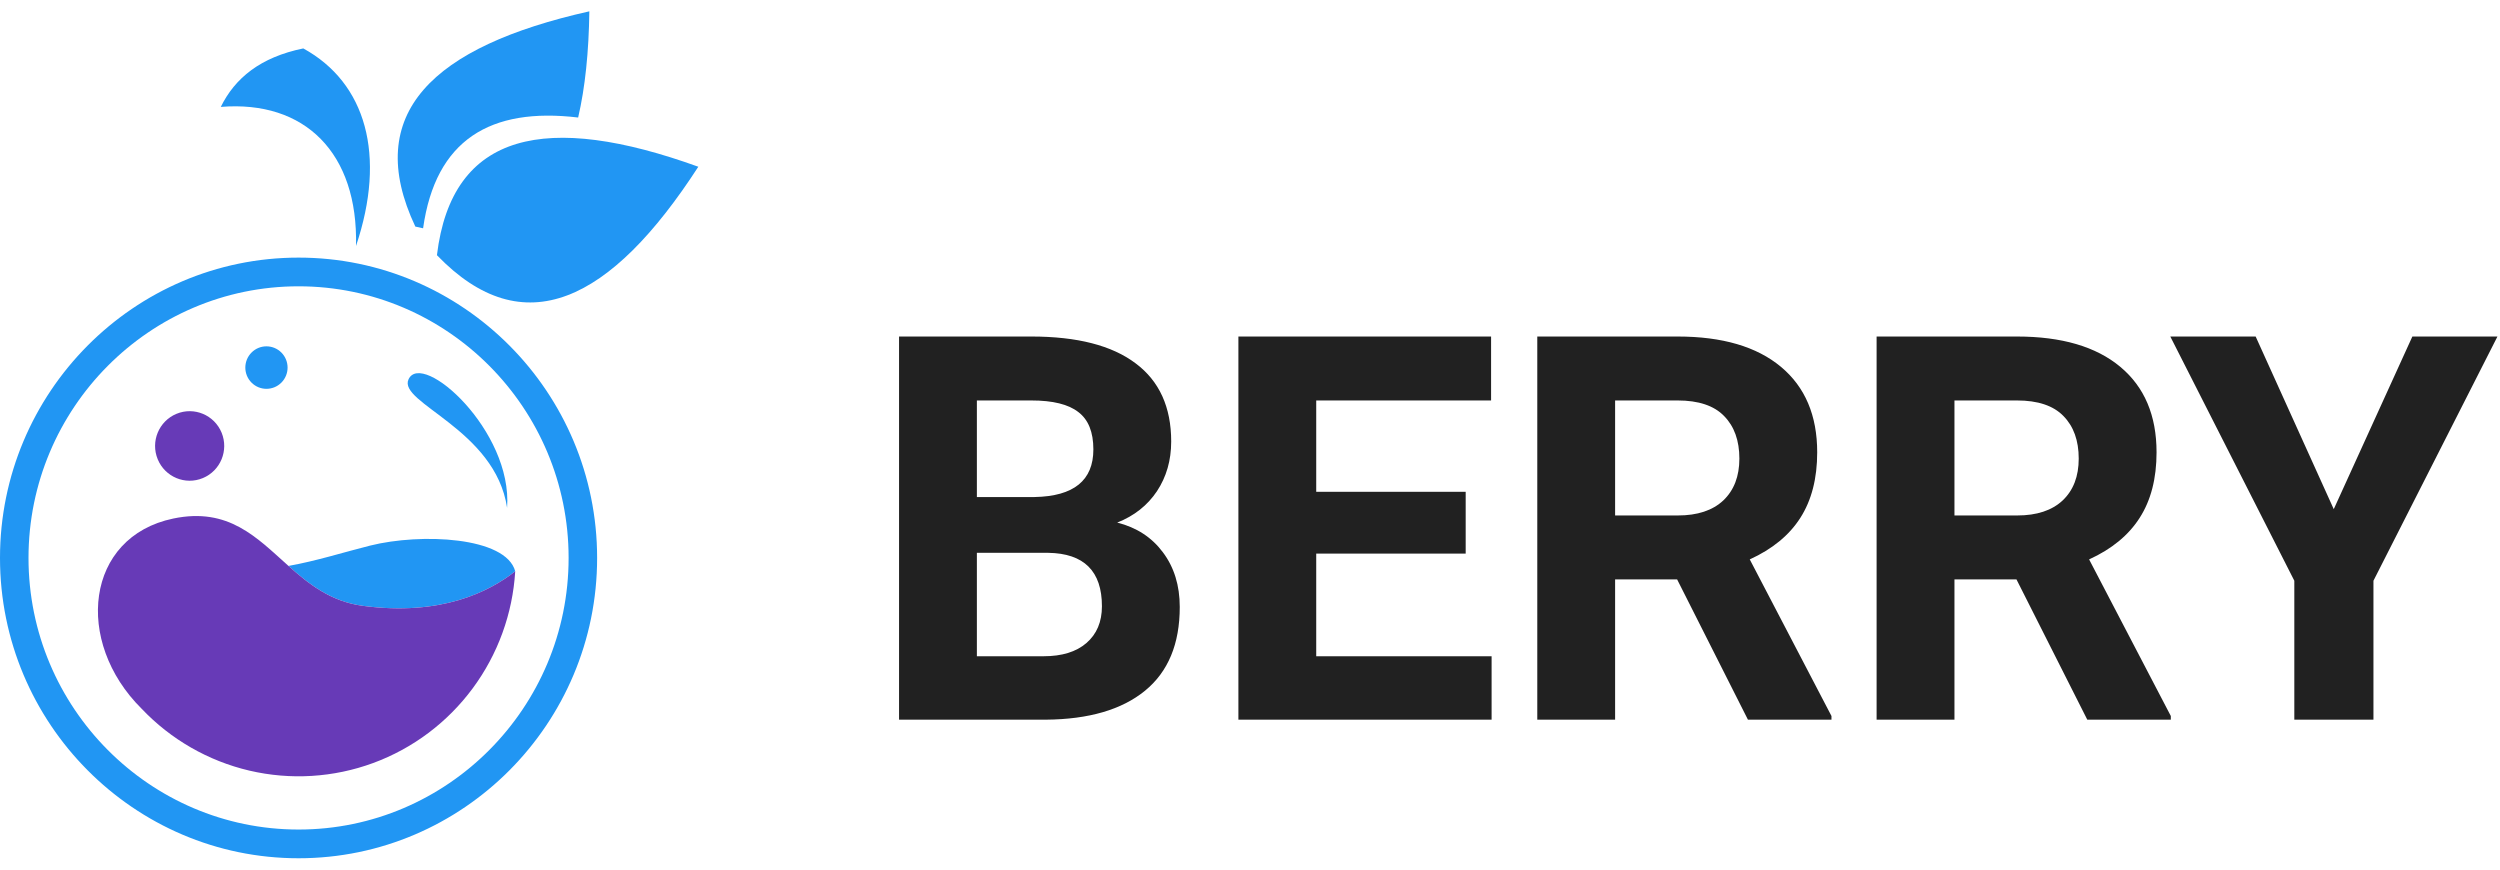
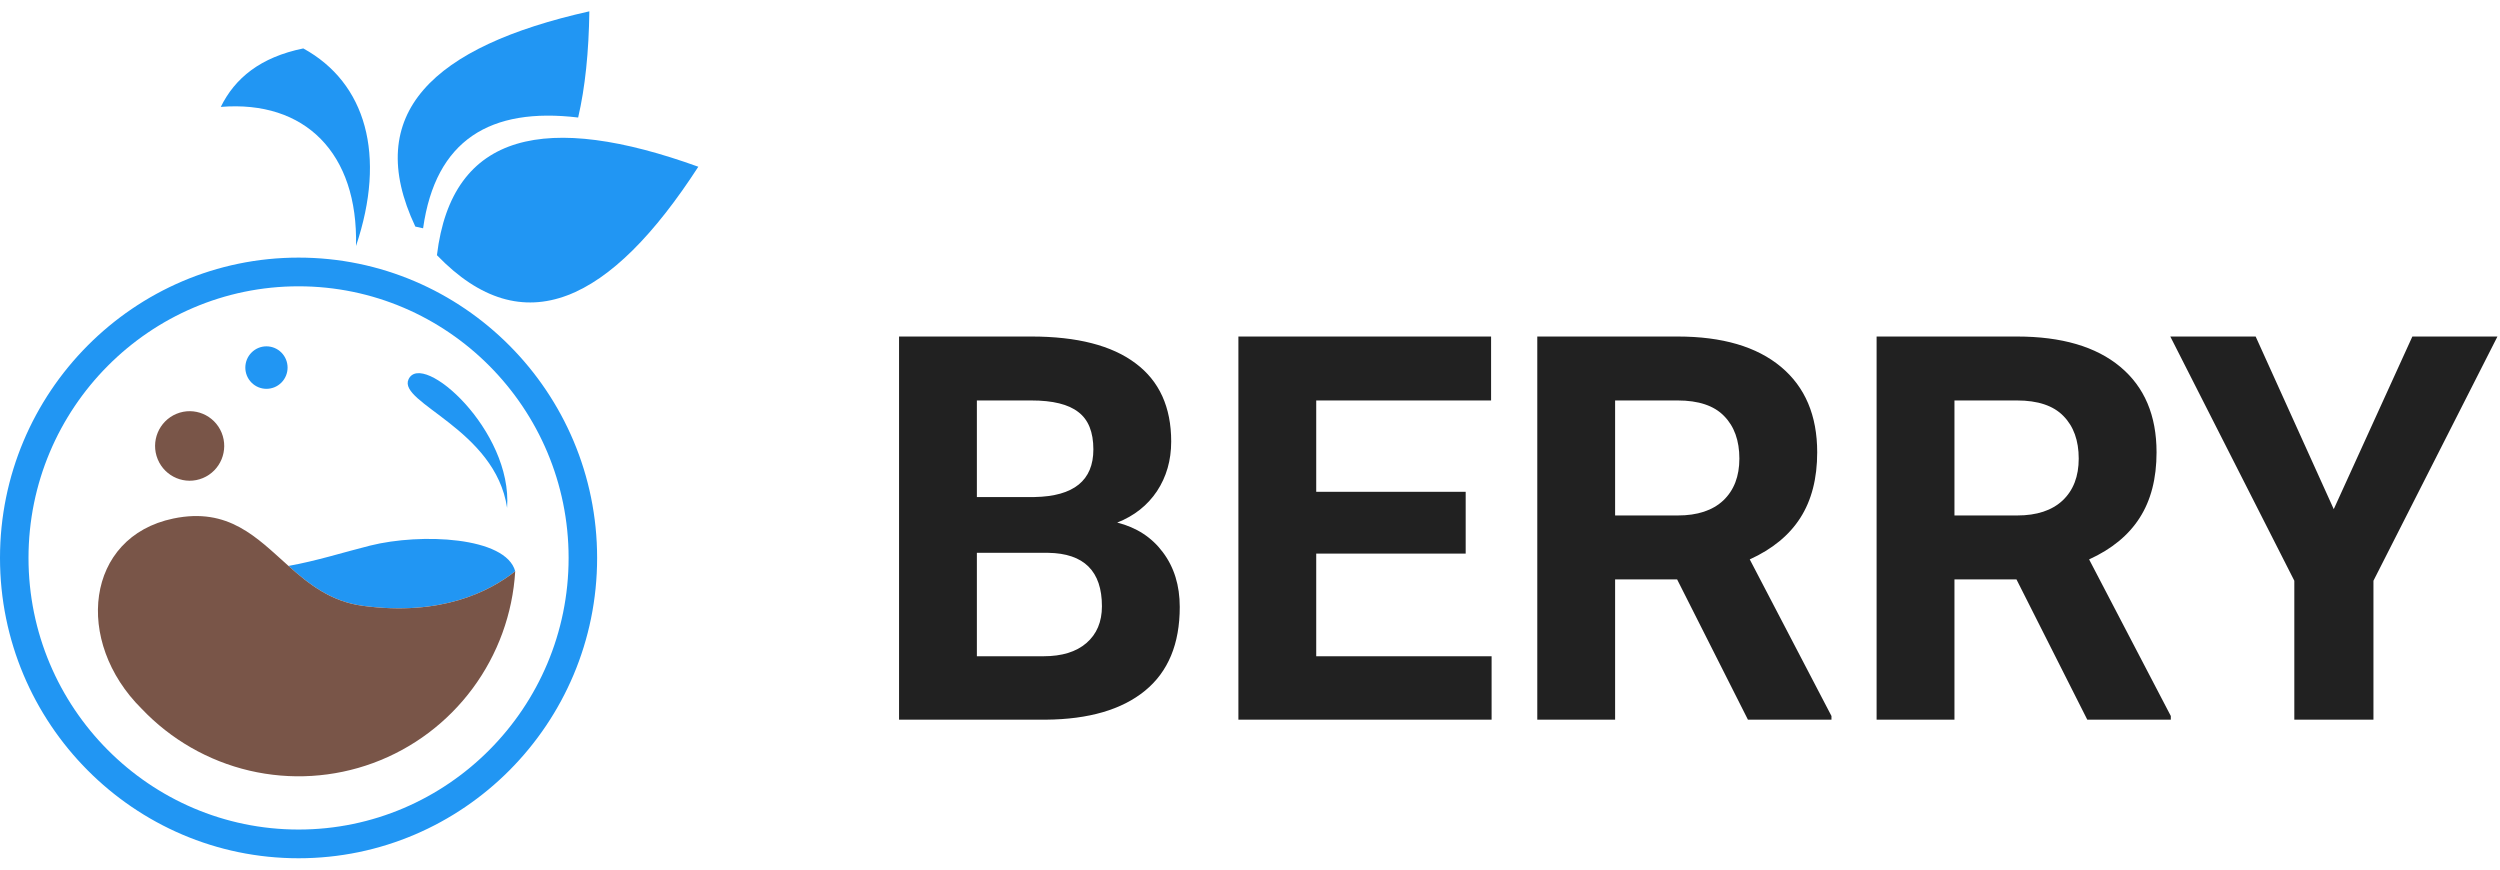
<svg xmlns="http://www.w3.org/2000/svg" width="92" height="32" viewBox="0 0 92 32" fill="none">
  <path d="M33.085 26.484V12.384H37.954C39.641 12.384 40.92 12.713 41.792 13.372C42.664 14.024 43.1 14.982 43.1 16.248C43.1 16.939 42.925 17.549 42.575 18.078C42.225 18.601 41.738 18.985 41.114 19.231C41.827 19.411 42.387 19.776 42.795 20.325C43.208 20.874 43.415 21.545 43.415 22.339C43.415 23.695 42.989 24.721 42.136 25.419C41.283 26.116 40.067 26.471 38.489 26.484H33.085ZM35.949 20.344V24.15H38.403C39.078 24.15 39.603 23.989 39.978 23.666C40.36 23.337 40.551 22.885 40.551 22.31C40.551 21.019 39.892 20.364 38.575 20.344H35.949ZM35.949 18.291H38.069C39.514 18.265 40.236 17.681 40.236 16.538C40.236 15.899 40.051 15.441 39.682 15.163C39.319 14.879 38.743 14.737 37.954 14.737H35.949V18.291ZM53.937 20.373H48.437V24.15H54.891V26.484H45.573V12.384H54.872V14.737H48.437V18.098H53.937V20.373ZM61.718 21.322H59.436V26.484H56.572V12.384H61.736C63.379 12.384 64.645 12.755 65.537 13.498C66.428 14.24 66.873 15.289 66.873 16.645C66.873 17.607 66.666 18.411 66.253 19.056C65.846 19.695 65.225 20.206 64.391 20.586L67.398 26.349V26.484H64.324L61.718 21.322ZM59.436 18.969H61.746C62.466 18.969 63.023 18.785 63.417 18.417C63.811 18.043 64.009 17.529 64.009 16.877C64.009 16.212 63.821 15.689 63.446 15.309C63.077 14.928 62.507 14.737 61.736 14.737H59.436V18.969ZM74.206 21.322H71.924V26.484H69.059V12.384H74.225C75.867 12.384 77.134 12.755 78.025 13.498C78.916 14.24 79.361 15.289 79.361 16.645C79.361 17.607 79.154 18.411 78.74 19.056C78.333 19.695 77.713 20.206 76.879 20.586L79.886 26.349V26.484H76.812L74.206 21.322ZM71.924 18.969H74.234C74.953 18.969 75.51 18.785 75.905 18.417C76.3 18.043 76.497 17.529 76.497 16.877C76.497 16.212 76.309 15.689 75.934 15.309C75.564 14.928 74.995 14.737 74.225 14.737H71.924V18.969ZM85.882 18.737L88.775 12.384H91.906L87.343 21.371V26.484H84.431V21.371L79.867 12.384H83.008L85.882 18.737Z" fill="#212121" />
  <path d="M10.987 31.584C4.928 31.584 0 26.626 0 20.532C0 14.438 4.929 9.48 10.987 9.48C17.045 9.48 21.974 14.438 21.974 20.532C21.974 26.626 17.046 31.584 10.987 31.584ZM10.987 10.536C5.508 10.536 1.049 15.02 1.049 20.532C1.049 26.044 5.508 30.527 10.987 30.527C16.466 30.527 20.925 26.043 20.925 20.531C20.925 15.019 16.467 10.536 10.987 10.536Z" fill="#2196F3" />
  <path d="M18.96 21.023C18.618 19.748 15.485 19.611 13.62 20.078C12.644 20.323 11.646 20.643 10.616 20.826C11.37 21.499 12.179 22.135 13.34 22.293C16.221 22.684 18.011 21.775 18.96 21.023Z" fill="#2196F3" />
-   <path d="M13.34 22.293C12.176 22.135 11.37 21.499 10.616 20.826C9.45 19.786 8.413 18.658 6.377 19.082C3.141 19.757 2.715 23.608 5.214 26.083C6.287 27.213 7.665 28.004 9.178 28.359C10.691 28.713 12.274 28.616 13.733 28.079C15.192 27.542 16.464 26.588 17.392 25.335C18.321 24.082 18.866 22.584 18.96 21.023C18.011 21.775 16.221 22.684 13.34 22.293Z" fill="#673AB7" />
+   <path d="M13.34 22.293C12.176 22.135 11.37 21.499 10.616 20.826C9.45 19.786 8.413 18.658 6.377 19.082C3.141 19.757 2.715 23.608 5.214 26.083C6.287 27.213 7.665 28.004 9.178 28.359C10.691 28.713 12.274 28.616 13.733 28.079C15.192 27.542 16.464 26.588 17.392 25.335C18.321 24.082 18.866 22.584 18.96 21.023C18.011 21.775 16.221 22.684 13.34 22.293Z" fill="#795548" />
  <path d="M15.034 13.959C14.63 14.829 18.23 15.796 18.661 18.688C18.869 15.841 15.534 12.882 15.034 13.959Z" fill="#2196F3" />
-   <path d="M7.466 17.593C8.115 17.323 8.423 16.575 8.155 15.922C7.886 15.269 7.142 14.959 6.493 15.229C5.844 15.5 5.535 16.248 5.804 16.901C6.073 17.554 6.817 17.864 7.466 17.593Z" fill="#673AB7" />
+   <path d="M7.466 17.593C8.115 17.323 8.423 16.575 8.155 15.922C7.886 15.269 7.142 14.959 6.493 15.229C5.844 15.5 5.535 16.248 5.804 16.901C6.073 17.554 6.817 17.864 7.466 17.593Z" fill="#795548" />
  <path d="M10.355 14.08C10.659 13.775 10.659 13.28 10.355 12.974C10.051 12.669 9.559 12.669 9.256 12.974C8.952 13.28 8.952 13.775 9.256 14.08C9.559 14.385 10.051 14.385 10.355 14.08Z" fill="#2196F3" />
  <path d="M13.101 9.052C14.225 5.715 13.47 3.049 11.161 1.782C9.584 2.105 8.647 2.873 8.125 3.934C11.22 3.682 13.184 5.63 13.101 9.052Z" fill="#2196F3" />
  <path d="M25.698 6.136C20.139 4.129 16.63 4.818 16.079 9.391C19.265 12.697 22.474 11.115 25.698 6.136Z" fill="#2196F3" />
  <path d="M21.276 4.325C21.534 3.217 21.668 1.908 21.688 0.417C15.923 1.709 13.322 4.177 15.284 8.338C15.382 8.362 15.475 8.381 15.57 8.401C16.028 5.144 18.046 3.938 21.276 4.325Z" fill="#2196F3" />
</svg>
